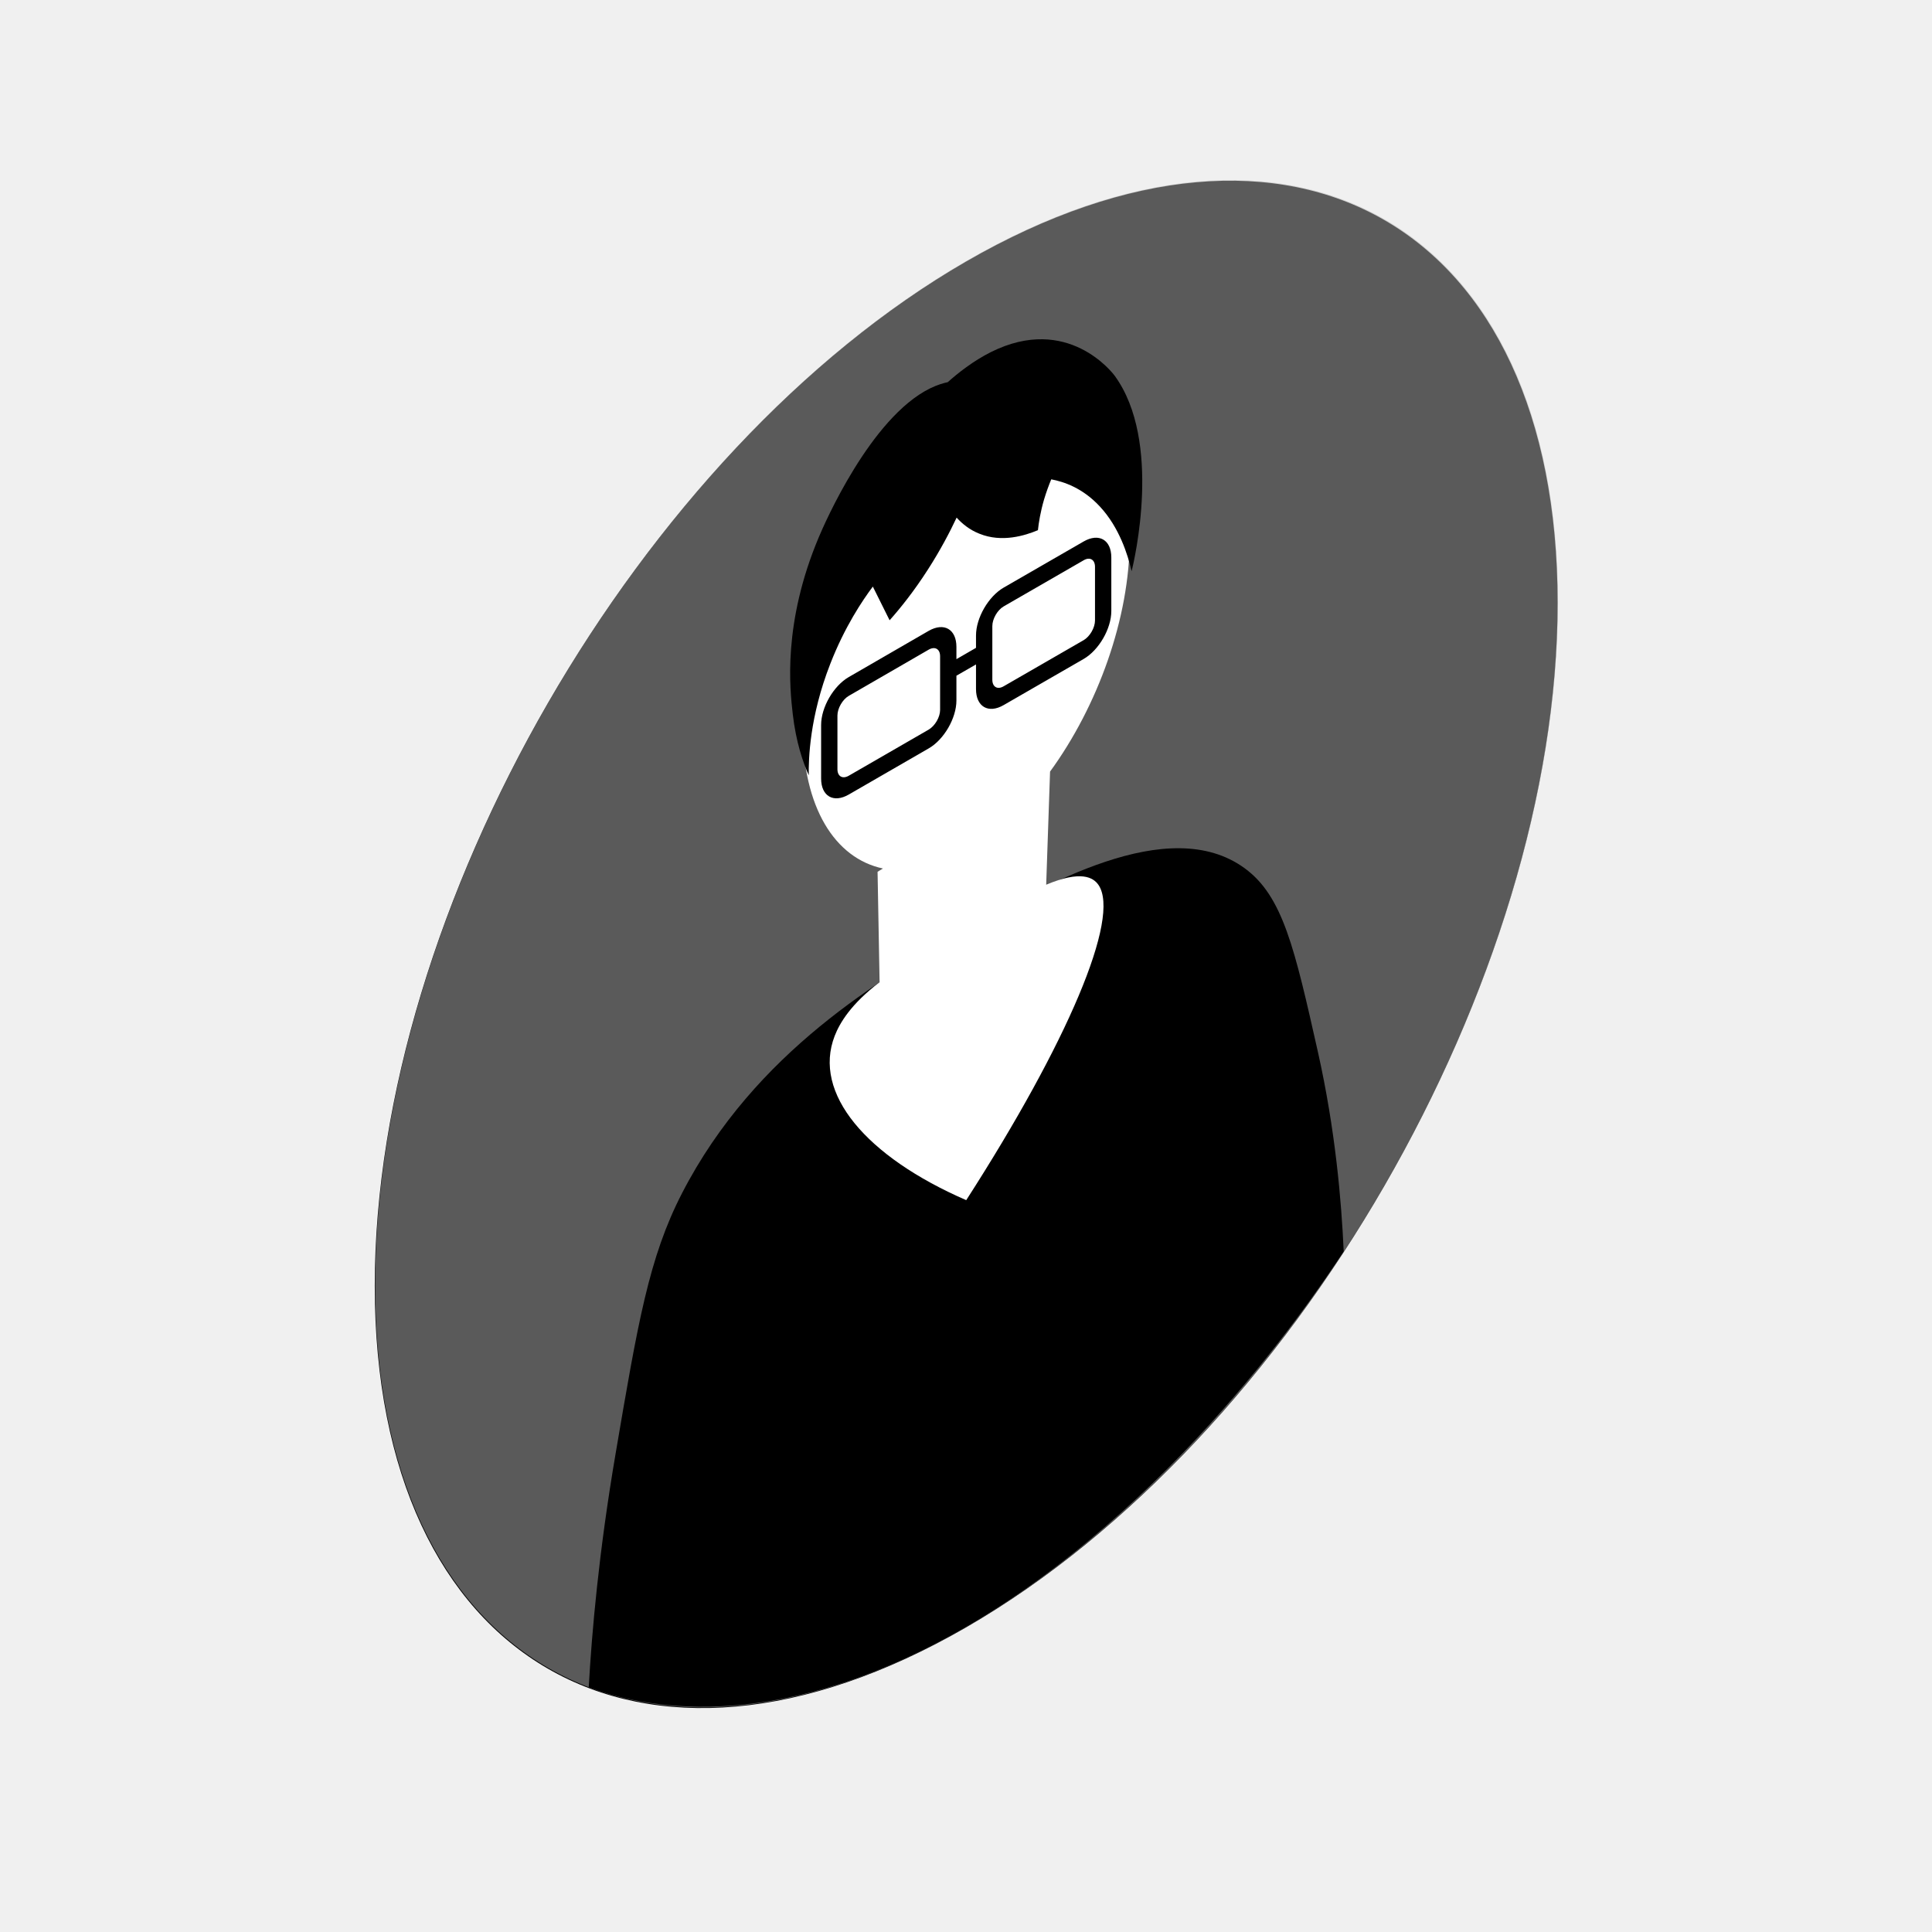
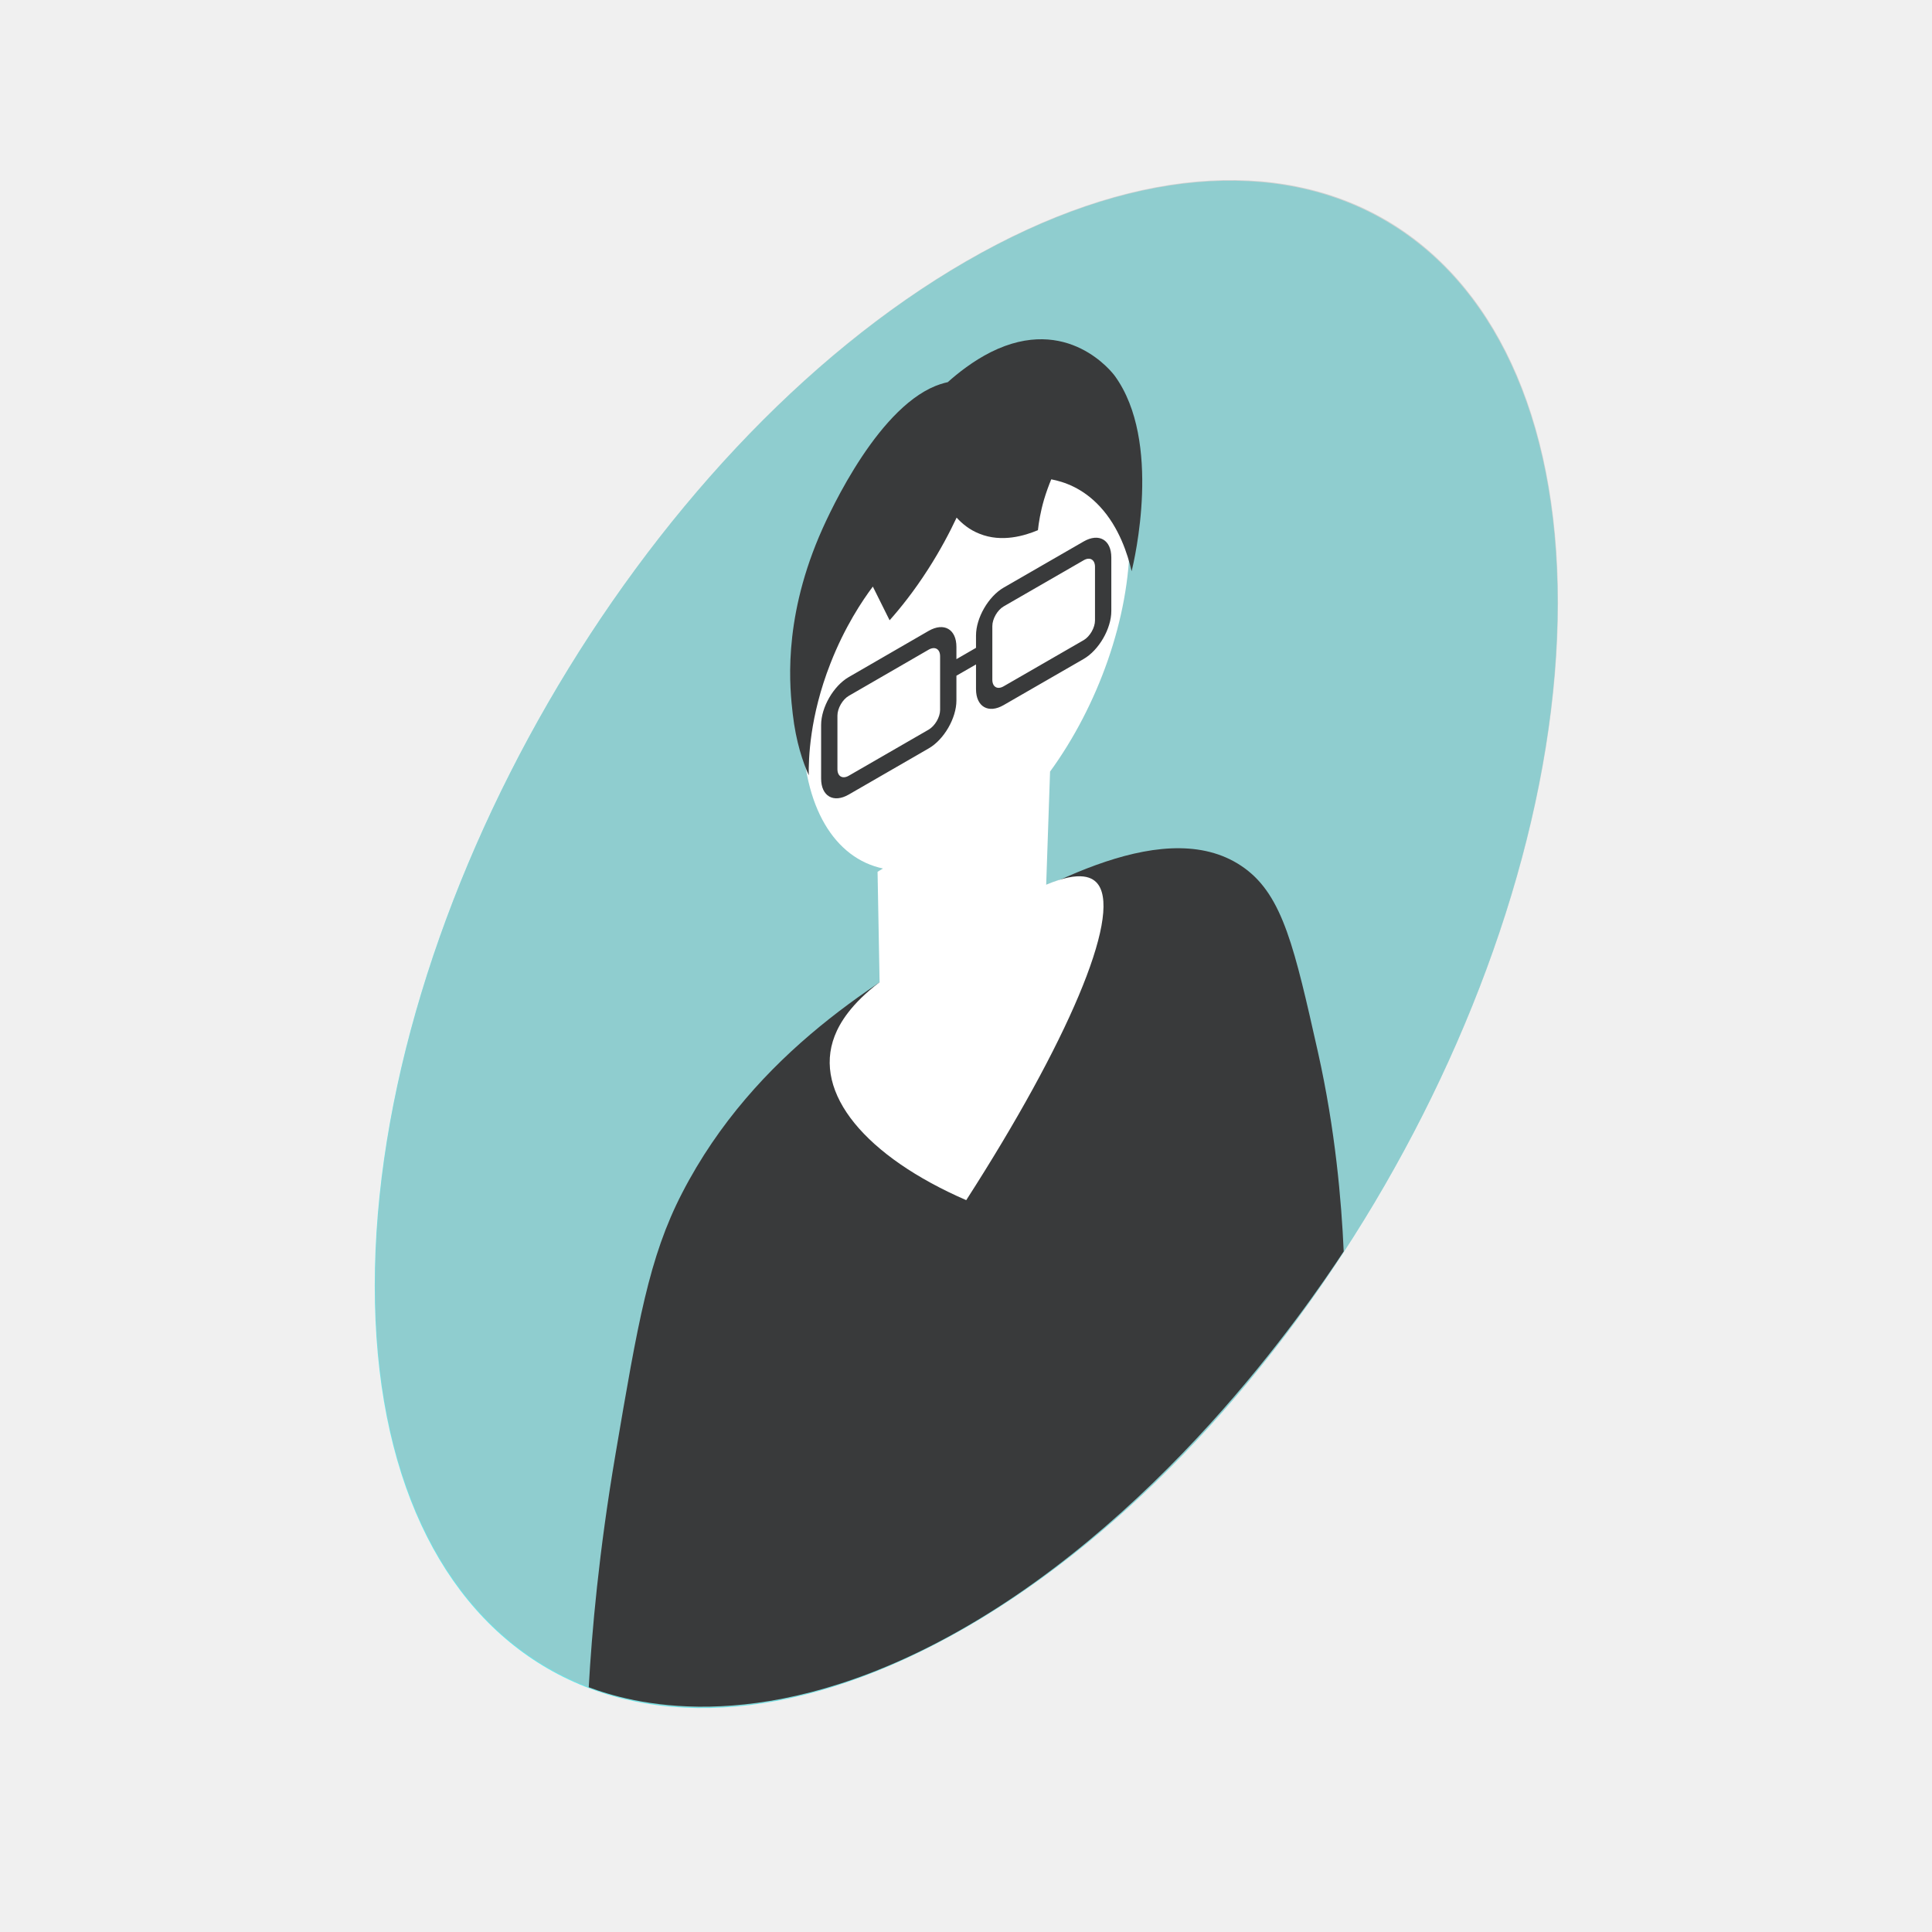
<svg xmlns="http://www.w3.org/2000/svg" width="100%" height="100%" viewBox="0 0 200 200" version="1.1" xml:space="preserve" style="fill-rule:evenodd;clip-rule:evenodd;stroke-linejoin:round;stroke-miterlimit:2;">
-   <path d="M161.242,62.416c0,39.046 -27.413,86.516 -61.219,106.042c-33.814,19.519 -61.228,3.699 -61.228,-35.347c0,-39.046 27.414,-86.516 61.228,-106.043c33.806,-19.519 61.219,-3.69 61.219,35.348" class="accent" />
+   <path d="M161.242,62.416c0,39.046 -27.413,86.516 -61.219,106.042c-33.814,19.519 -61.228,3.699 -61.228,-35.347c0,-39.046 27.414,-86.516 61.228,-106.043c33.806,-19.519 61.219,-3.69 61.219,35.348" style="fill:#6ae7ea;fill-rule:nonzero;" />
  <g opacity="0.5">
    <path d="M161.284,62.347c0,39.046 -27.413,86.516 -61.219,106.043c-33.814,19.519 -61.228,3.69 -61.228,-35.348c0,-39.045 27.414,-86.515 61.228,-106.042c33.806,-19.519 61.219,-3.698 61.219,35.347" style="fill:#b3b3b3;fill-rule:nonzero;" />
  </g>
-   <path d="M136.437,108.929c1.798,8.027 2.429,15.385 2.663,20.617c-3.73,5.676 -19.34,28.644 -42.059,40.494c-19.06,9.934 -31.891,6.197 -36.095,4.624c0.319,-5.691 1.035,-13.936 2.779,-24.174c2.305,-13.548 3.449,-20.321 6.883,-26.978c7.568,-14.684 20.765,-22.291 29.08,-27.087c8.307,-4.788 21.31,-12.286 29.166,-6.54c3.955,2.896 5.162,8.276 7.583,19.044" class="main" />
+   <path d="M136.437,108.929c1.798,8.027 2.429,15.385 2.663,20.617c-3.73,5.676 -19.34,28.644 -42.059,40.494c-19.06,9.934 -31.891,6.197 -36.095,4.624c0.319,-5.691 1.035,-13.936 2.779,-24.174c2.305,-13.548 3.449,-20.321 6.883,-26.978c7.568,-14.684 20.765,-22.291 29.08,-27.087c8.307,-4.788 21.31,-12.286 29.166,-6.54c3.955,2.896 5.162,8.276 7.583,19.044" style="fill:#393A3B;fill-rule:nonzero;" />
  <path d="M91.401,89.907c-4.973,-1.053 -8.305,-6.343 -8.305,-14.594c0,-12.434 7.576,-26.9 16.927,-32.295c9.35,-5.396 16.926,0.311 16.926,12.753c0,8.219 -3.306,17.318 -8.247,24.104l-0.401,11.711c3.597,-1.518 4.881,-0.763 5.419,0.031c2.289,3.379 -3.2,16.304 -13.696,32.623c-10.37,-4.508 -15.922,-11.064 -13.617,-17.004c0.529,-1.363 1.705,-3.317 4.648,-5.559c-0.07,-3.808 -0.14,-7.623 -0.21,-11.43l0.556,-0.34Z" style="fill:#fff;fill-rule:nonzero;" />
-   <path d="M117.147,59.135c-0.405,-1.736 -1.277,-4.524 -3.27,-6.68c-1.799,-1.954 -3.769,-2.593 -5.053,-2.834c-0.242,0.591 -0.506,1.292 -0.748,2.102c-0.373,1.285 -0.545,2.367 -0.63,3.161c-1.324,0.553 -3.722,1.316 -6.058,0.366c-1.035,-0.405 -1.798,-1.051 -2.359,-1.666c-0.708,1.51 -1.681,3.363 -2.951,5.341c-1.471,2.297 -2.88,4.041 -3.986,5.286c-0.584,-1.168 -1.16,-2.328 -1.736,-3.488c-1.082,1.441 -2.912,4.166 -4.399,7.981c-2.157,5.512 -2.258,9.895 -2.235,11.554c-0.599,-1.347 -1.323,-3.434 -1.658,-6.353c-0.288,-2.539 -1.074,-9.382 2.725,-18.359c0.522,-1.238 5.294,-12.286 11.484,-15.338c0.763,-0.374 1.402,-0.553 1.838,-0.646c1.058,-0.943 2.608,-2.18 4.469,-3.115c7.949,-3.963 12.62,2.18 12.831,2.476c4.905,6.766 2.016,19.06 1.736,20.212" class="main" />
-   <path d="M101.036,67.064l0,-1.278c0,-1.821 1.285,-4.048 2.866,-4.959l8.276,-4.773c1.58,-0.911 2.865,-0.171 2.865,1.651l0,5.551c0,1.822 -1.285,4.049 -2.865,4.96l-8.276,4.772c-1.581,0.919 -2.866,0.172 -2.866,-1.65l0,-2.556l-2.028,1.167l0,2.567c0,1.822 -1.284,4.049 -2.873,4.96l-8.268,4.773c-1.581,0.918 -2.865,0.171 -2.865,-1.651l-0,-5.551c-0,-1.822 1.284,-4.049 2.865,-4.96l8.268,-4.78c1.589,-0.911 2.873,-0.171 2.873,1.658l0,1.27l2.028,-1.171Zm-13.169,4.97c-0.646,0.373 -1.176,1.292 -1.176,2.04l0,5.551c0,0.747 0.53,1.051 1.176,0.677l8.268,-4.772c0.654,-0.382 1.184,-1.293 1.184,-2.04l-0,-5.552c-0,-0.755 -0.53,-1.058 -1.184,-0.685l-8.268,4.781Zm16.035,-9.261c-0.647,0.374 -1.176,1.293 -1.176,2.04l-0,5.551c-0,0.748 0.529,1.059 1.176,0.678l8.276,-4.773c0.646,-0.374 1.176,-1.292 1.176,-2.04l-0,-5.551c-0,-0.747 -0.53,-1.059 -1.176,-0.677l-8.276,4.772Z" class="main" />
+   <path d="M117.147,59.135c-0.405,-1.736 -1.277,-4.524 -3.27,-6.68c-1.799,-1.954 -3.769,-2.593 -5.053,-2.834c-0.242,0.591 -0.506,1.292 -0.748,2.102c-0.373,1.285 -0.545,2.367 -0.63,3.161c-1.324,0.553 -3.722,1.316 -6.058,0.366c-1.035,-0.405 -1.798,-1.051 -2.359,-1.666c-0.708,1.51 -1.681,3.363 -2.951,5.341c-1.471,2.297 -2.88,4.041 -3.986,5.286c-0.584,-1.168 -1.16,-2.328 -1.736,-3.488c-1.082,1.441 -2.912,4.166 -4.399,7.981c-2.157,5.512 -2.258,9.895 -2.235,11.554c-0.599,-1.347 -1.323,-3.434 -1.658,-6.353c-0.288,-2.539 -1.074,-9.382 2.725,-18.359c0.522,-1.238 5.294,-12.286 11.484,-15.338c0.763,-0.374 1.402,-0.553 1.838,-0.646c1.058,-0.943 2.608,-2.18 4.469,-3.115c7.949,-3.963 12.62,2.18 12.831,2.476c4.905,6.766 2.016,19.06 1.736,20.212" style="fill:#393A3B;fill-rule:nonzero;" />
+   <path d="M101.036,67.064l0,-1.278c0,-1.821 1.285,-4.048 2.866,-4.959l8.276,-4.773c1.58,-0.911 2.865,-0.171 2.865,1.651l0,5.551c0,1.822 -1.285,4.049 -2.865,4.96l-8.276,4.772c-1.581,0.919 -2.866,0.172 -2.866,-1.65l0,-2.556l-2.028,1.167l0,2.567c0,1.822 -1.284,4.049 -2.873,4.96l-8.268,4.773c-1.581,0.918 -2.865,0.171 -2.865,-1.651l-0,-5.551c-0,-1.822 1.284,-4.049 2.865,-4.96l8.268,-4.78c1.589,-0.911 2.873,-0.171 2.873,1.658l0,1.27l2.028,-1.171Zm-13.169,4.97c-0.646,0.373 -1.176,1.292 -1.176,2.04l0,5.551c0,0.747 0.53,1.051 1.176,0.677l8.268,-4.772c0.654,-0.382 1.184,-1.293 1.184,-2.04l-0,-5.552c-0,-0.755 -0.53,-1.058 -1.184,-0.685l-8.268,4.781Zm16.035,-9.261c-0.647,0.374 -1.176,1.293 -1.176,2.04l-0,5.551c-0,0.748 0.529,1.059 1.176,0.678l8.276,-4.773c0.646,-0.374 1.176,-1.292 1.176,-2.04l-0,-5.551c-0,-0.747 -0.53,-1.059 -1.176,-0.677l-8.276,4.772Z" style="fill:#393A3B;fill-rule:nonzero;" />
</svg>
